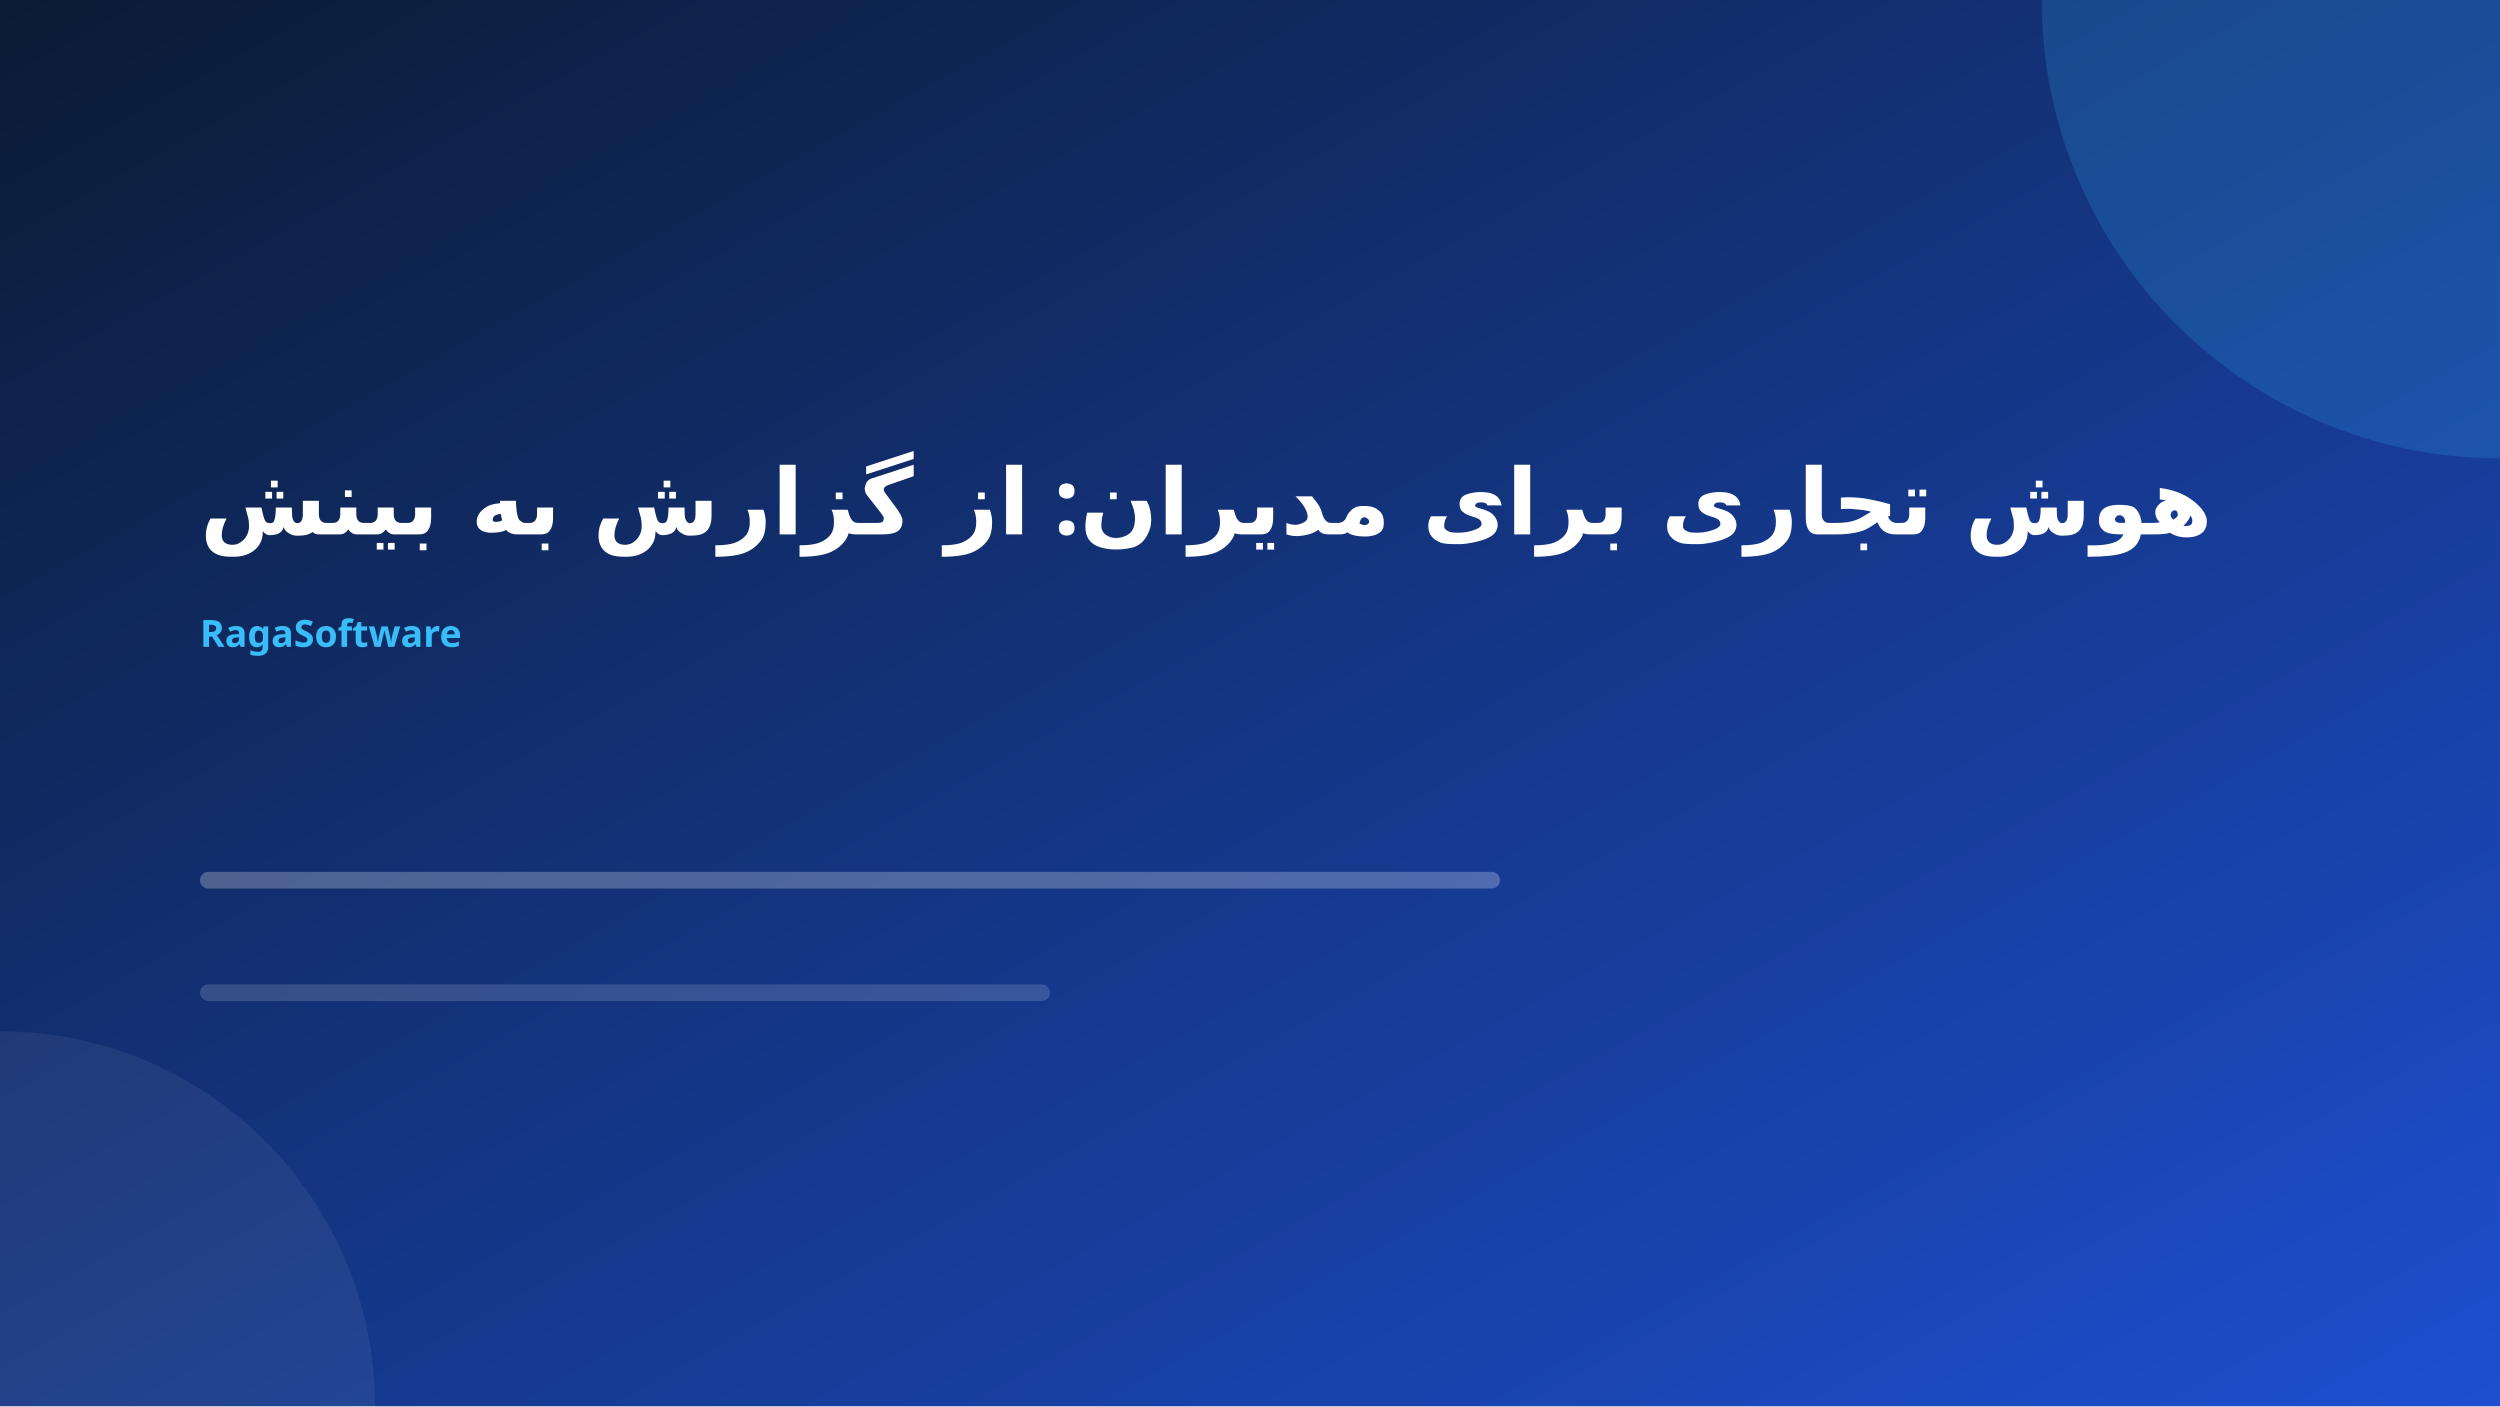
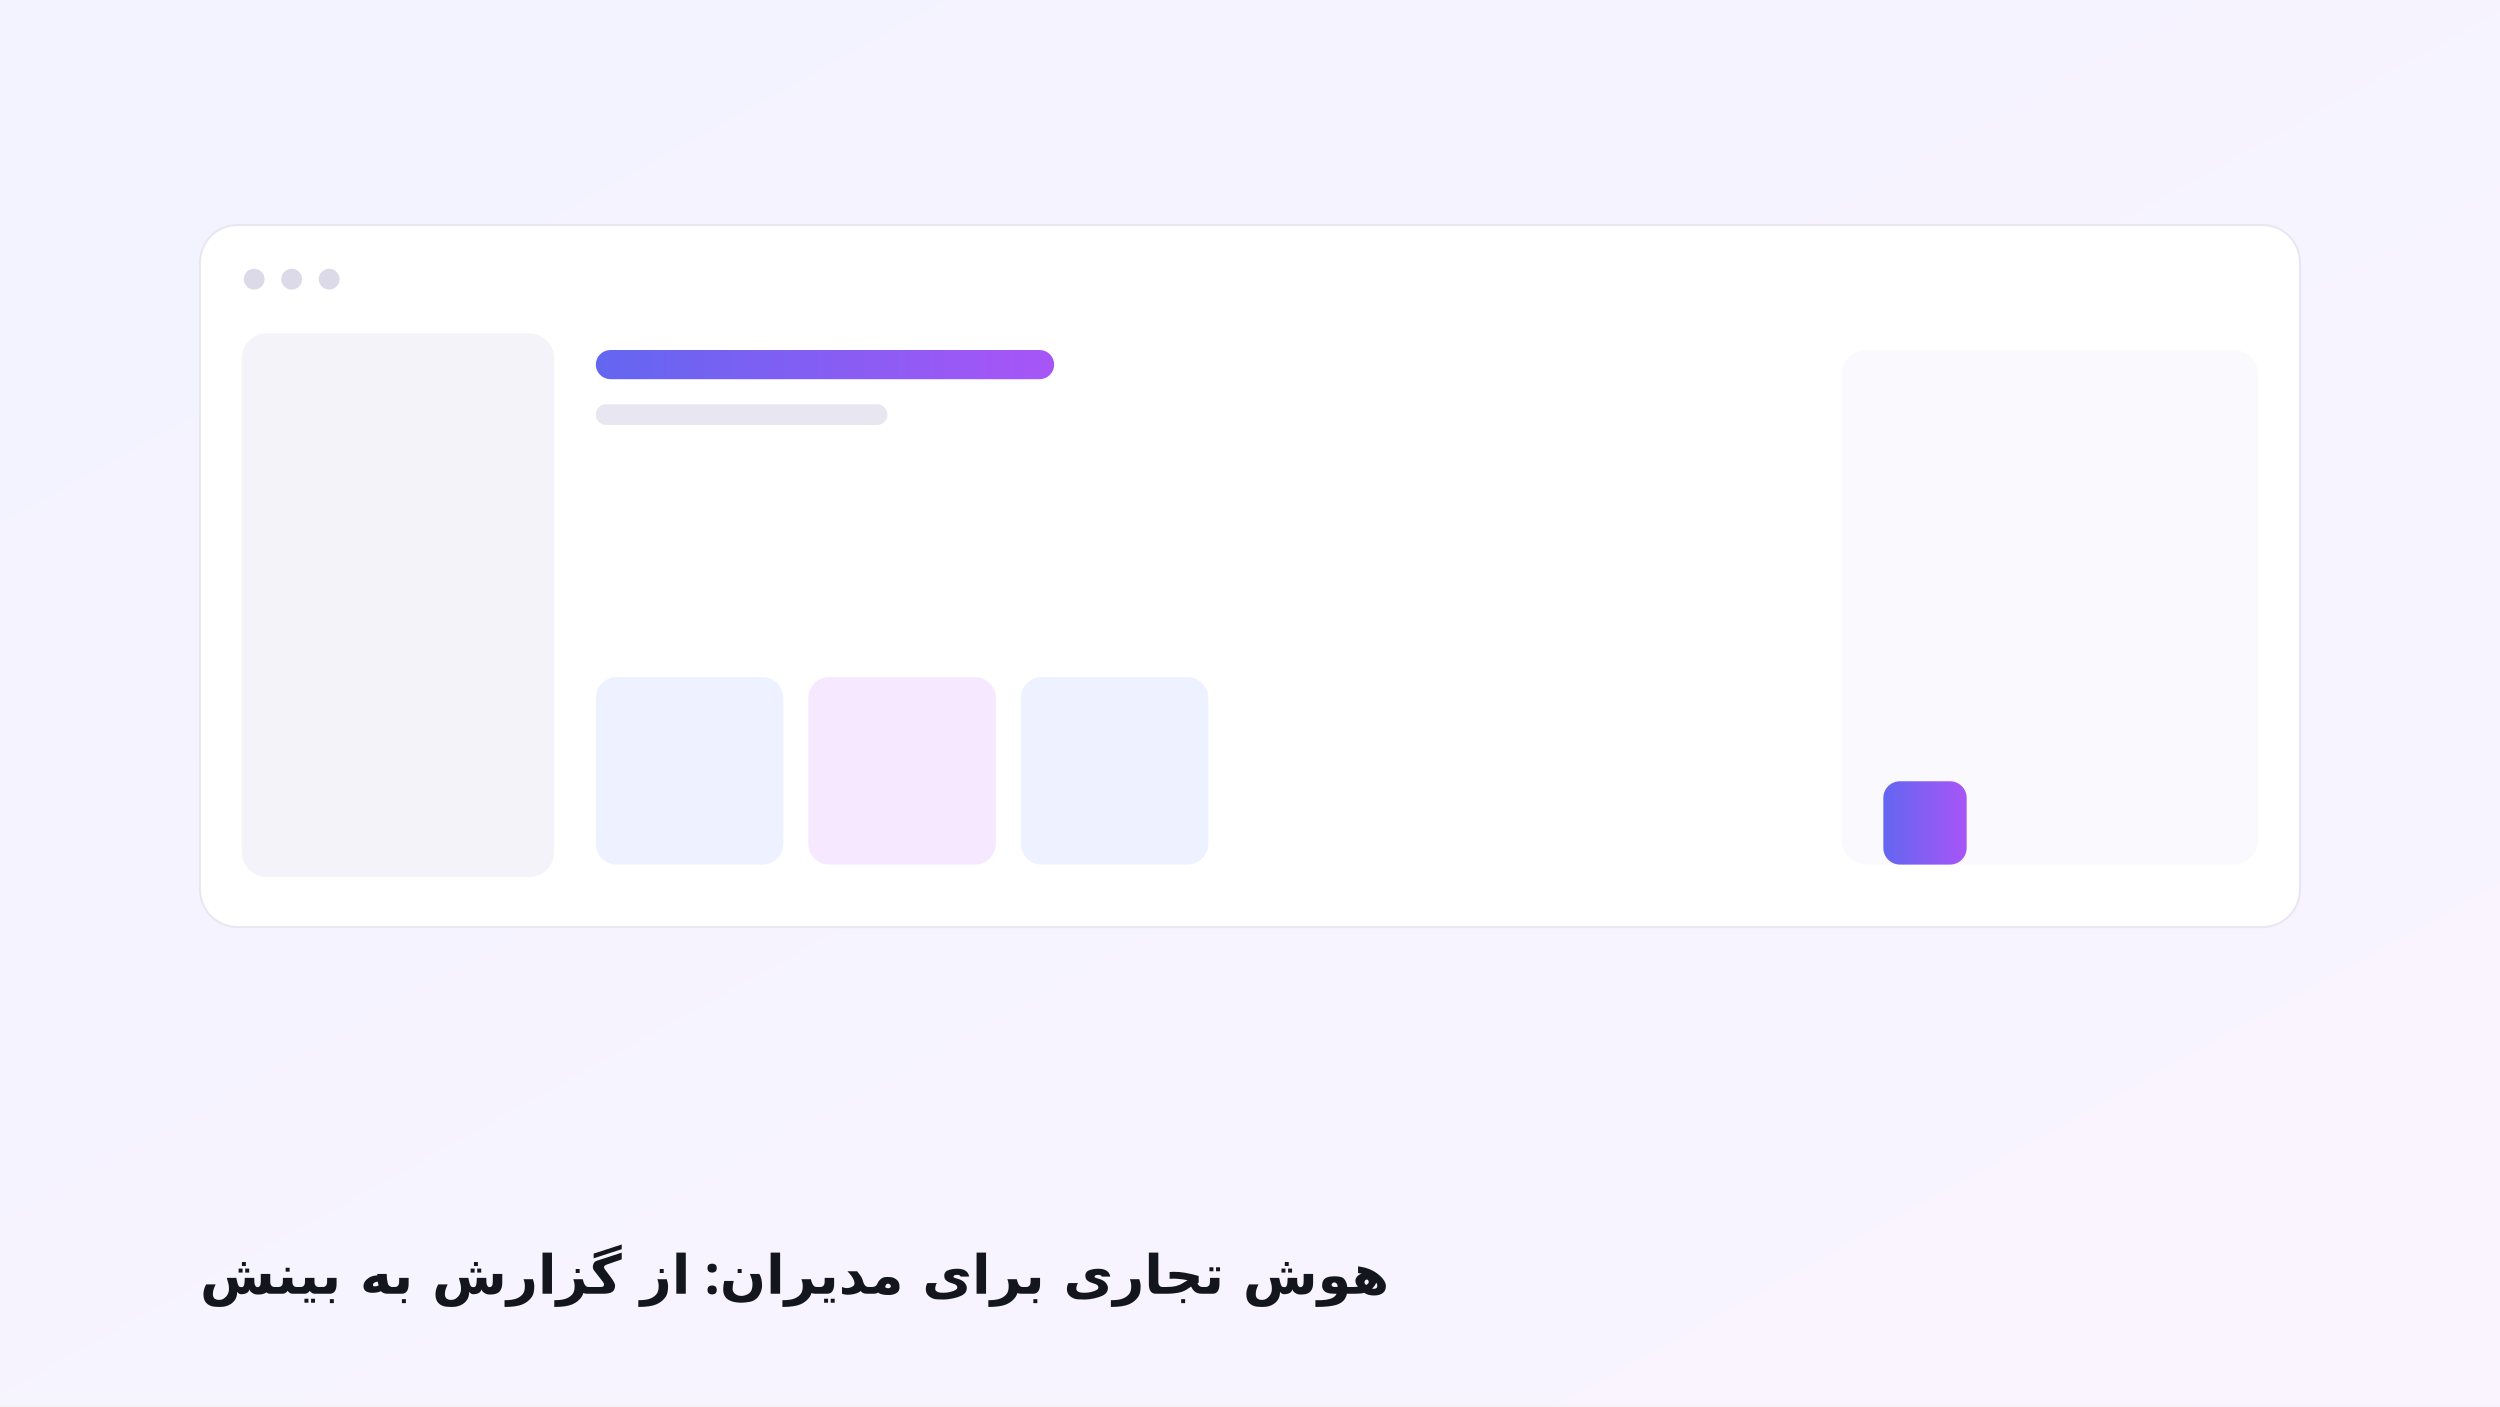
<svg xmlns="http://www.w3.org/2000/svg" width="1200" height="675" viewBox="0 0 1200 675" role="img" aria-label="هوش تجاری برای مدیران: از گزارش به بینش">
  <defs>
-     <linearGradient id="gb9e94b" x1="0" y1="0" x2="1" y2="1">
-       <stop offset="0" stop-color="#0b1b34" />
-       <stop offset="1" stop-color="#1d4fd0" />
+     <linearGradient id="bgb9e94b" x1="0" y1="0" x2="1" y2="1">
+       <stop offset="0" stop-color="#f2f3ff" />
+       <stop offset="1" stop-color="#faf4ff" />
+     </linearGradient>
+     <linearGradient id="acb9e94b" x1="0" y1="0" x2="1" y2="0">
+       <stop offset="0" stop-color="#6366f1" />
+       <stop offset="1" stop-color="#a855f7" />
    </linearGradient>
  </defs>
-   <rect width="1200" height="675" fill="url(#gb9e94b)" />
-   <circle cx="1200" cy="0" r="220" fill="#38bdf8" opacity="0.18" />
-   <circle cx="0" cy="675" r="180" fill="#ffffff" opacity="0.06" />
-   <rect x="8%" y="62%" width="52%" height="8" rx="4" fill="#ffffff" opacity="0.25" />
-   <rect x="8%" y="70%" width="34%" height="8" rx="4" fill="#ffffff" opacity="0.15" />
-   <text x="8%" y="38%" fill="#ffffff" font-family="Vazirmatn, Tahoma, sans-serif" font-size="44" font-weight="700">هوش تجاری برای مدیران: از گزارش به بینش</text>
-   <text x="8%" y="46%" fill="#38bdf8" font-family="Vazirmatn, Tahoma, sans-serif" font-size="18" font-weight="600">RagaSoftware</text>
+   <rect width="1200" height="675" fill="url(#bgb9e94b)" />
+   <g transform="translate(96 108)">
+     <rect width="1008" height="337" rx="18" fill="#ffffff" stroke="#e8e6f1" />
+     <circle cx="26" cy="26" r="5" fill="#dcd9e8" />
+     <circle cx="44" cy="26" r="5" fill="#dcd9e8" />
+     <circle cx="62" cy="26" r="5" fill="#dcd9e8" />
+     <rect x="20" y="52" width="150" height="261" rx="12" fill="#f4f3f9" />
+     <rect x="190" y="60" width="220" height="14" rx="7" fill="url(#acb9e94b)" />
+     <rect x="190" y="86" width="140" height="10" rx="5" fill="#e8e6f1" />
+     <rect x="190" y="217" width="90" height="90" rx="10" fill="#eef1ff" />
+     <rect x="292" y="217" width="90" height="90" rx="10" fill="#f5e8ff" />
+     <rect x="394" y="217" width="90" height="90" rx="10" fill="#eef1ff" />
+     <rect x="788" y="60" width="200" height="247" rx="12" fill="#faf9fd" />
+     <rect x="808" y="267" width="40" height="40" rx="8" fill="url(#acb9e94b)" />
+   </g>
+   <text x="8%" y="621" fill="#14161d" font-family="Vazirmatn, Tahoma, sans-serif" font-size="26" font-weight="700">هوش تجاری برای مدیران: از گزارش به بینش</text>
</svg>
